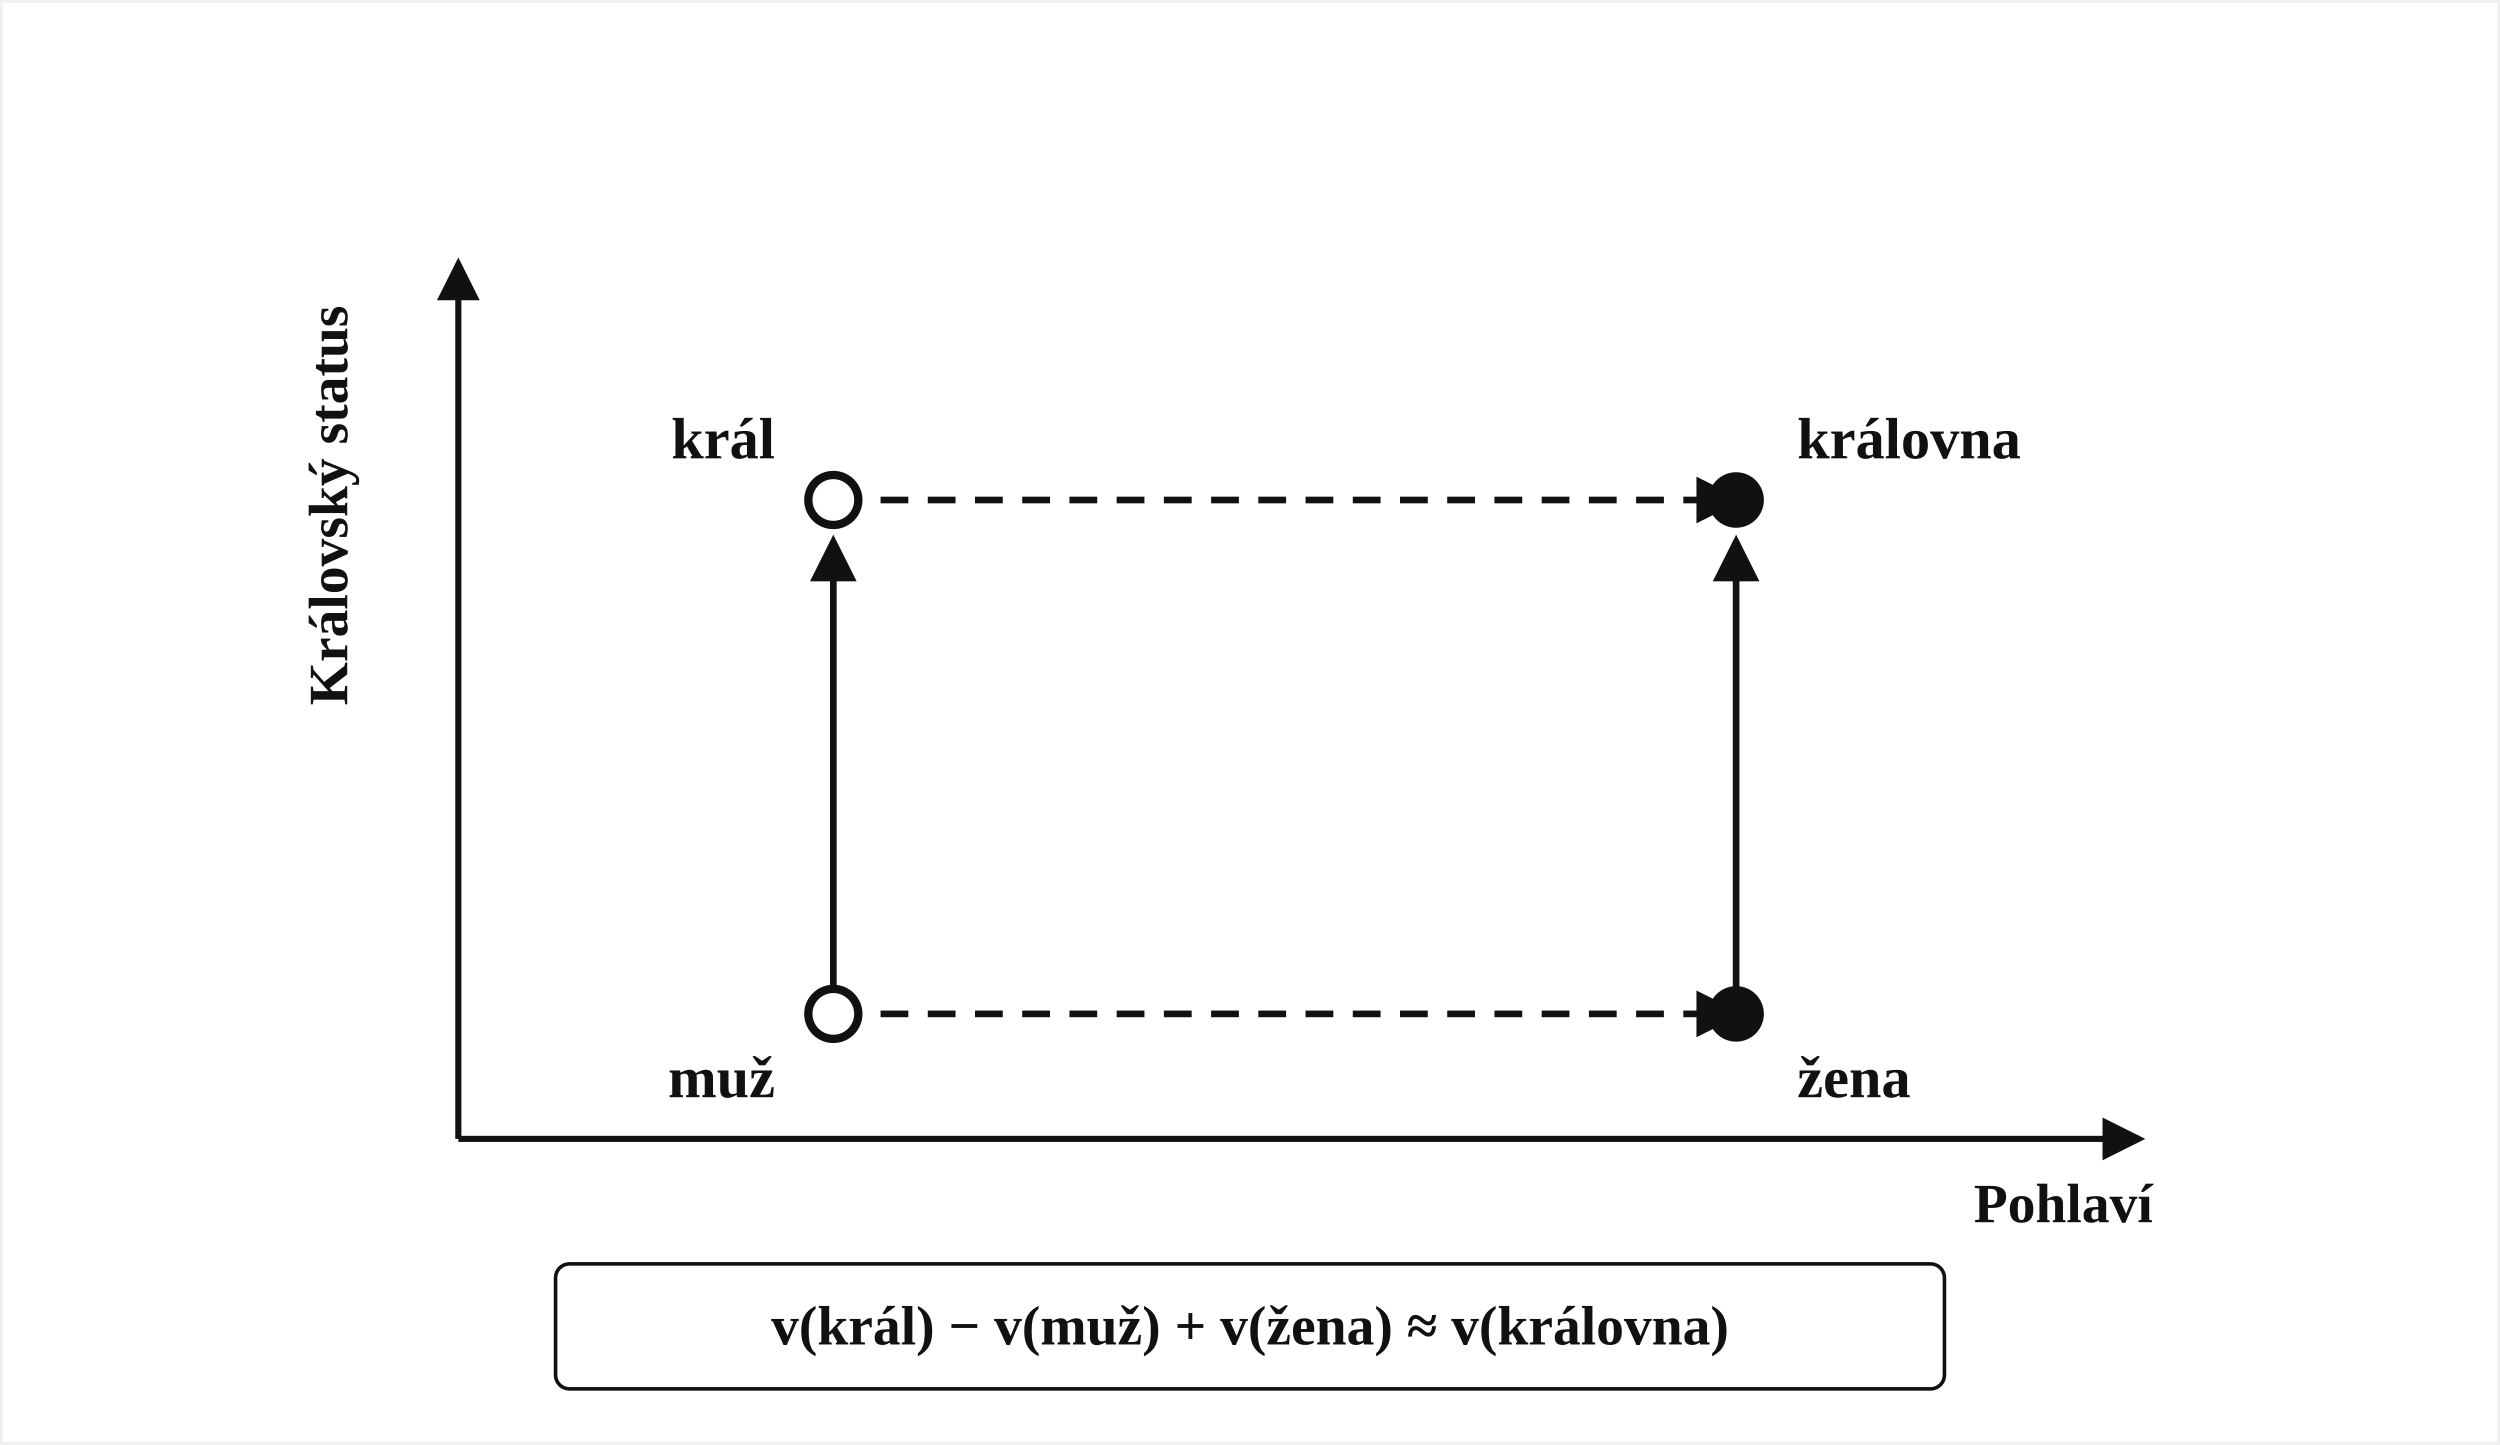
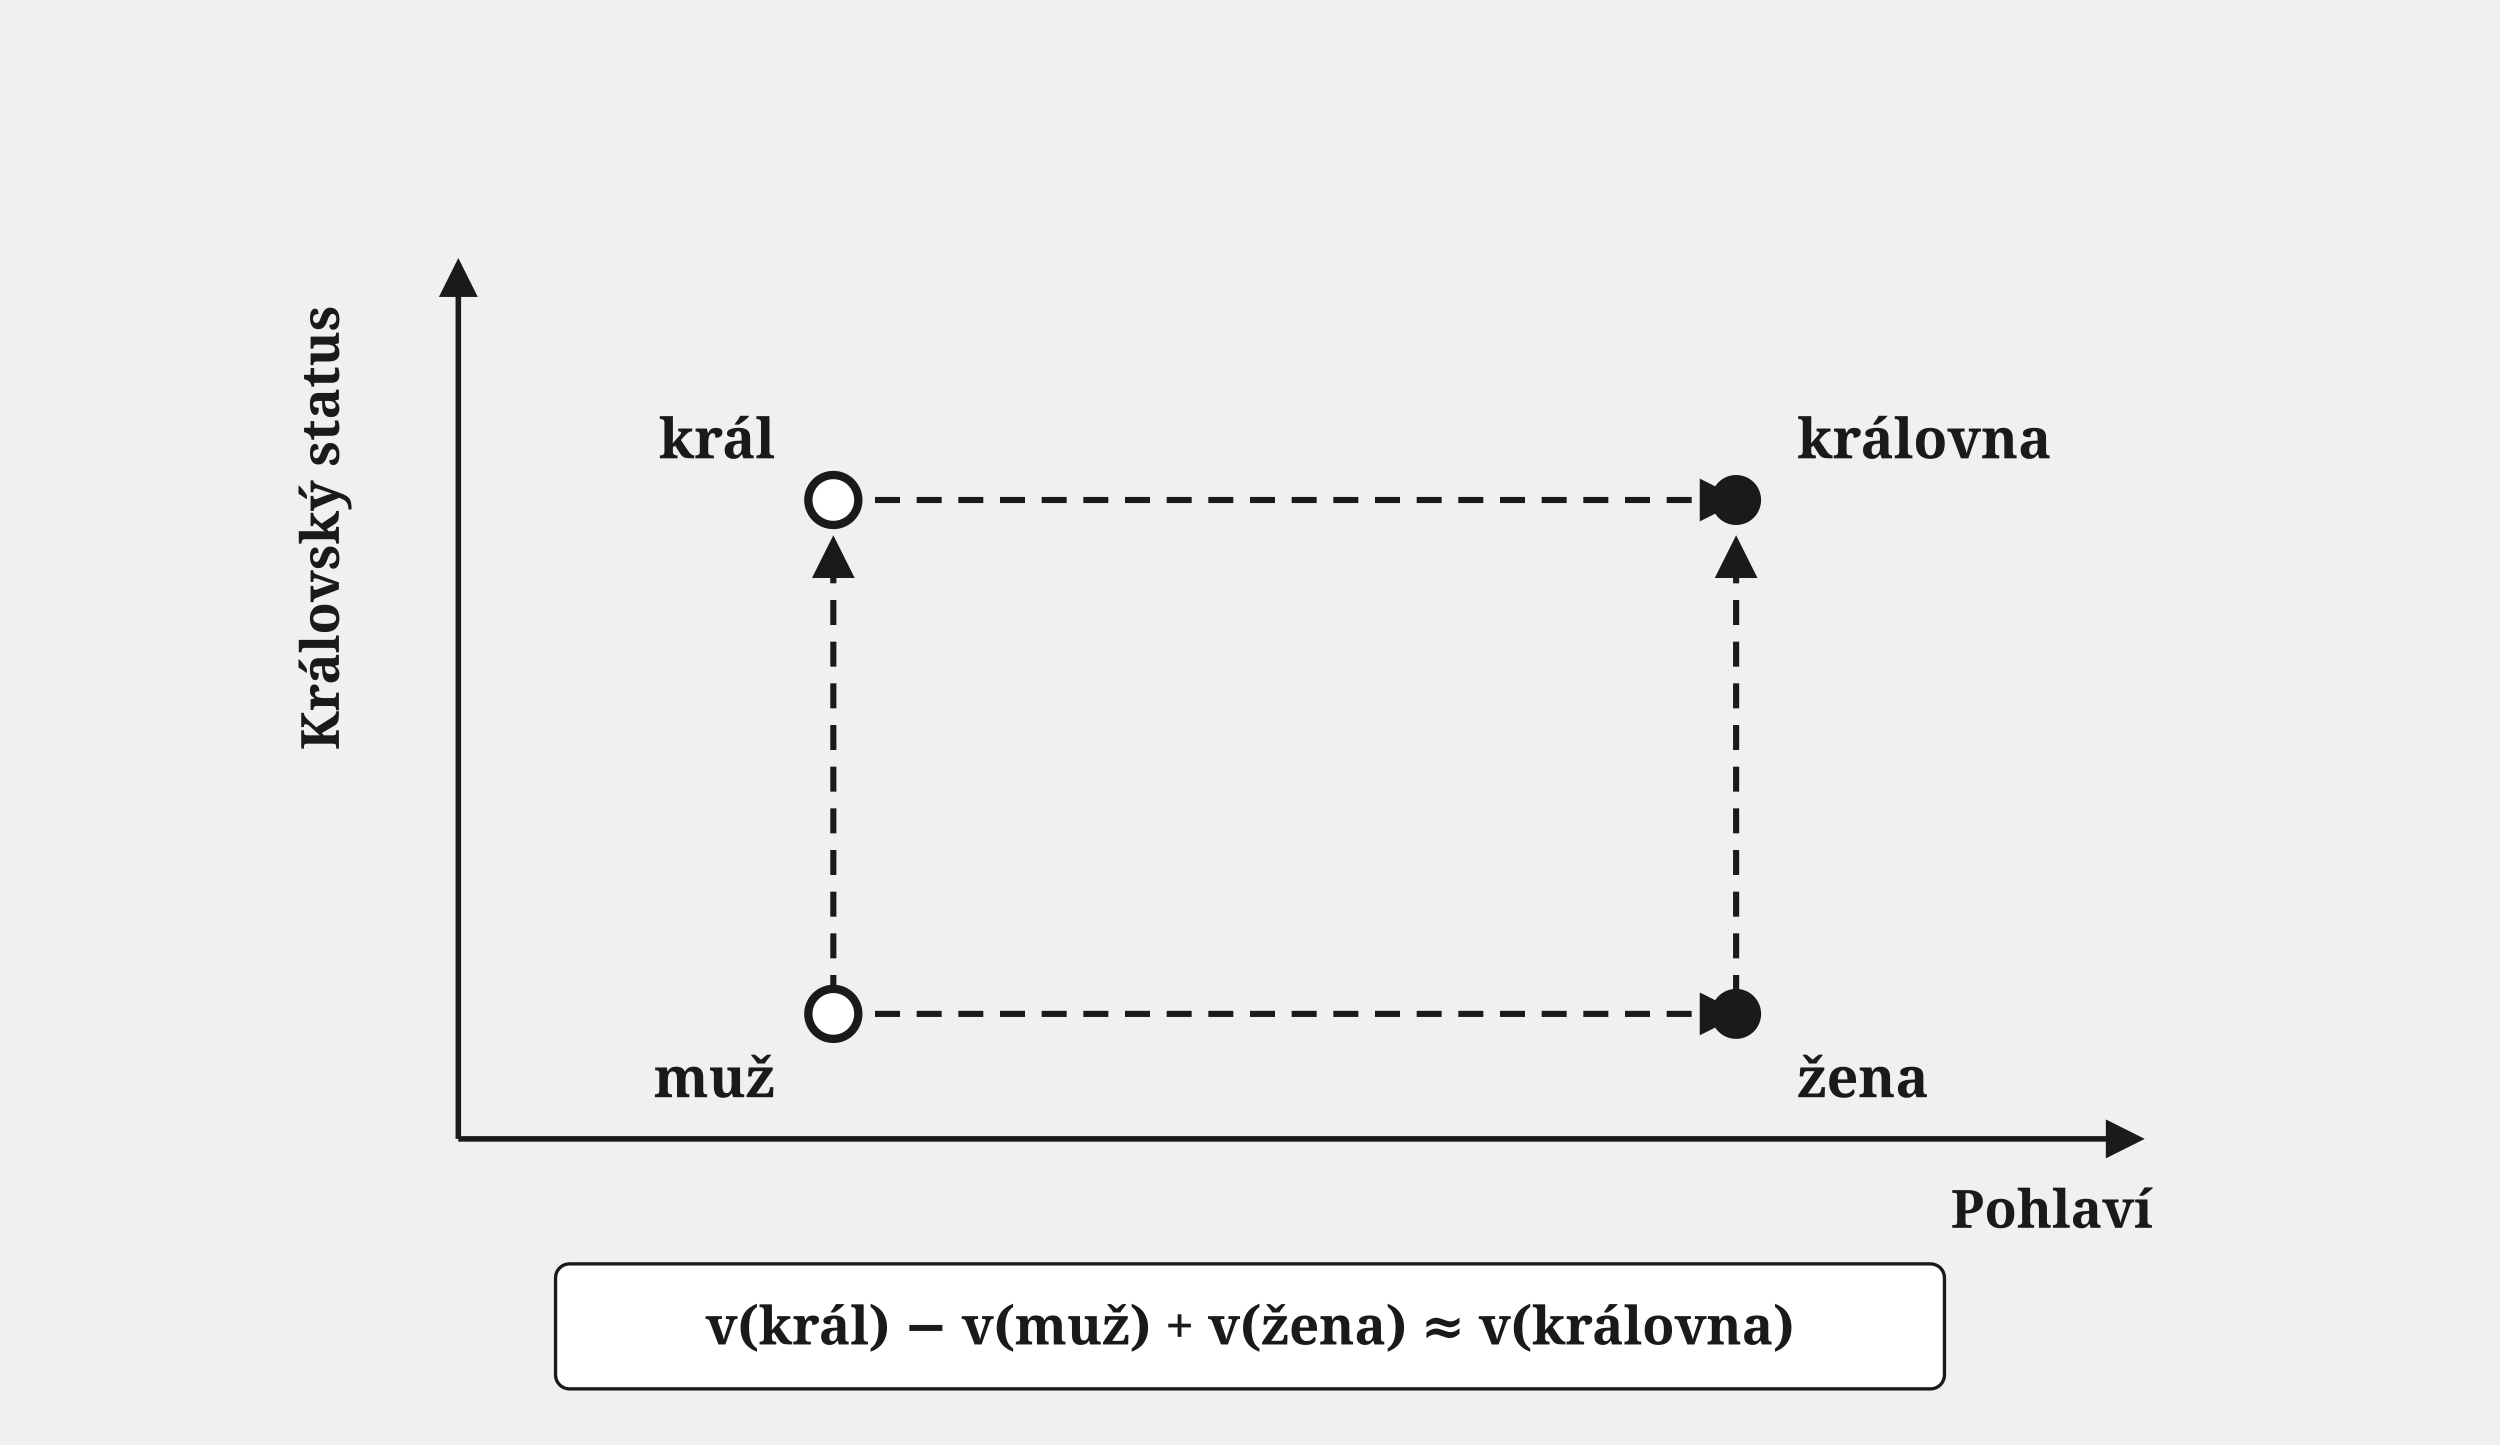
- <svg xmlns="http://www.w3.org/2000/svg" viewBox="0 0 900 520" width="900" height="520">
+ <svg xmlns="http://www.w3.org/2000/svg" viewBox="0 0 900 520" role="img" aria-labelledby="t d">
  <defs>
-     <marker id="arrow" viewBox="0 0 10 10" refX="8.5" refY="5" markerWidth="7" markerHeight="7" orient="auto-start-reverse">
-       <path d="M0 0 L10 5 L0 10 Z" fill="#111" />
+     <marker id="a" viewBox="0 0 10 10" refX="8.5" refY="5" markerWidth="7" markerHeight="7" orient="auto-start-reverse">
+       <path d="M0 0L10 5L0 10Z" fill="#1a1a1a" />
    </marker>
  </defs>
-   <rect x="1" y="1" width="898" height="518" fill="#fff" />
-   <g font-family="Times New Roman, Liberation Serif, serif" fill="#111" stroke="#111">
-     <line x1="165" y1="410" x2="770" y2="410" stroke-width="2.2" marker-end="url(#arrow)" />
-     <line x1="165" y1="410" x2="165" y2="95" stroke-width="2.2" marker-end="url(#arrow)" />
-     <text x="775" y="440" text-anchor="end" font-size="20" font-weight="700" stroke="none">Pohlaví</text>
-     <text x="125" y="110" transform="rotate(-90 125 110)" text-anchor="end" font-size="20" font-weight="700" stroke="none">Královský status</text>
-     <line x1="300" y1="365" x2="625" y2="365" stroke-width="2.4" stroke-dasharray="10 7" marker-end="url(#arrow)" />
-     <line x1="300" y1="180" x2="625" y2="180" stroke-width="2.4" stroke-dasharray="10 7" marker-end="url(#arrow)" />
-     <line x1="300" y1="360" x2="300" y2="195" stroke-width="2.4" marker-end="url(#arrow)" />
-     <line x1="625" y1="360" x2="625" y2="195" stroke-width="2.4" marker-end="url(#arrow)" />
-     <circle cx="300" cy="365" r="9" fill="#fff" stroke-width="3" />
-     <circle cx="625" cy="365" r="9" fill="#111" stroke-width="2" />
-     <circle cx="300" cy="180" r="9" fill="#fff" stroke-width="3" />
-     <circle cx="625" cy="180" r="9" fill="#111" stroke-width="2" />
-     <g font-size="21" font-weight="700" stroke="none">
-       <text x="279" y="395" text-anchor="end">muž</text>
-       <text x="647" y="395">žena</text>
-       <text x="279" y="165" text-anchor="end">král</text>
-       <text x="647" y="165">královna</text>
-     </g>
-     <rect x="200" y="455" width="500" height="45" rx="5" fill="#fff" stroke-width="1.3" />
-     <text x="450" y="484" text-anchor="middle" font-size="20" font-weight="700" stroke="none">v(král) − v(muž) + v(žena) ≈ v(královna)</text>
-   </g>
+   <style>
+     .axis{stroke:#1a1a1a;stroke-width:2;marker-end:url(#a)}
+     .rel{stroke:#1a1a1a;stroke-width:2.2;stroke-dasharray:9 6;marker-end:url(#a)}
+     .lab{font:700 20px Caladea,serif;fill:#1a1a1a}
+     .axlab{font:700 19px Caladea,serif;fill:#1a1a1a}
+     .eq{font:700 19px Caladea,serif;fill:#1a1a1a}
+   </style>
+   <line x1="165" y1="410" x2="770" y2="410" class="axis" />
+   <line x1="165" y1="410" x2="165" y2="95" class="axis" />
+   <text x="775" y="442" text-anchor="end" class="axlab">Pohlaví</text>
+   <text x="122" y="110" transform="rotate(-90 122 110)" text-anchor="end" class="axlab">Královský status</text>
+   <line x1="300" y1="365" x2="625" y2="365" class="rel" />
+   <line x1="300" y1="180" x2="625" y2="180" class="rel" />
+   <line x1="300" y1="360" x2="300" y2="195" class="rel" />
+   <line x1="625" y1="360" x2="625" y2="195" class="rel" />
+   <circle cx="300" cy="365" r="9" fill="#fff" stroke="#1a1a1a" stroke-width="3" />
+   <circle cx="625" cy="365" r="9" fill="#1a1a1a" />
+   <circle cx="300" cy="180" r="9" fill="#fff" stroke="#1a1a1a" stroke-width="3" />
+   <circle cx="625" cy="180" r="9" fill="#1a1a1a" />
+   <text x="279" y="395" text-anchor="end" class="lab">muž</text>
+   <text x="647" y="395" class="lab">žena</text>
+   <text x="279" y="165" text-anchor="end" class="lab">král</text>
+   <text x="647" y="165" class="lab">královna</text>
+   <rect x="200" y="455" width="500" height="45" rx="5" fill="#fff" stroke="#1a1a1a" stroke-width="1.2" />
+   <text x="450" y="484" text-anchor="middle" class="eq">v(král) − v(muž) + v(žena) ≈ v(královna)</text>
</svg>
